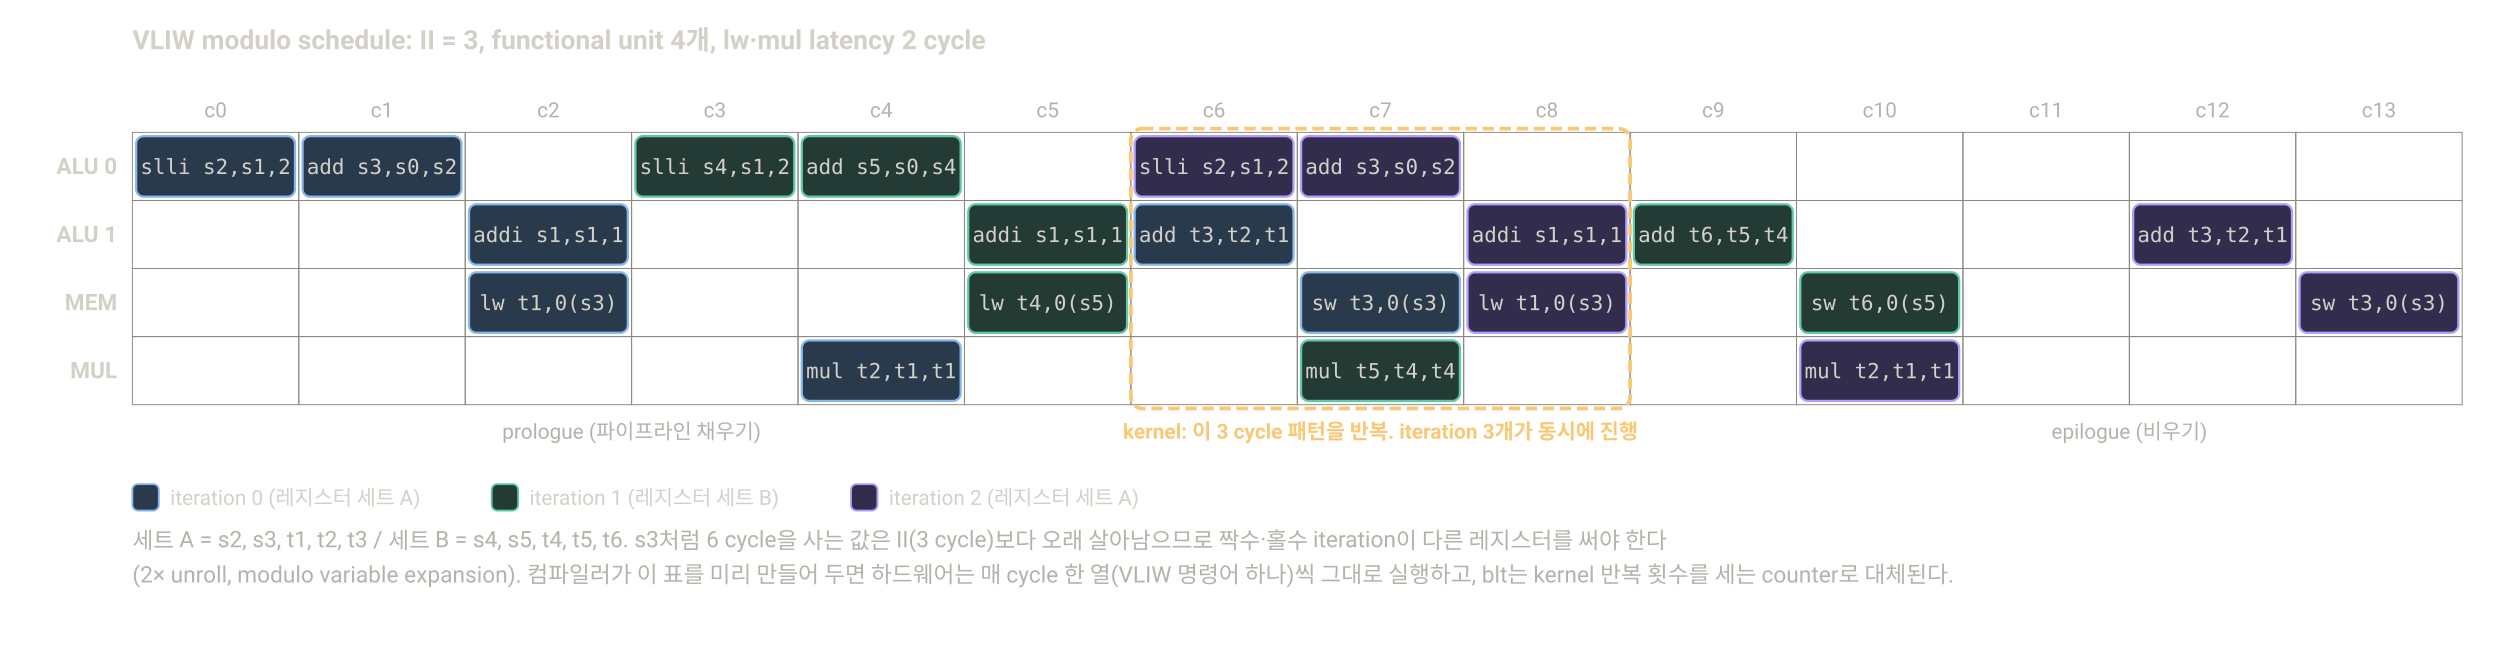
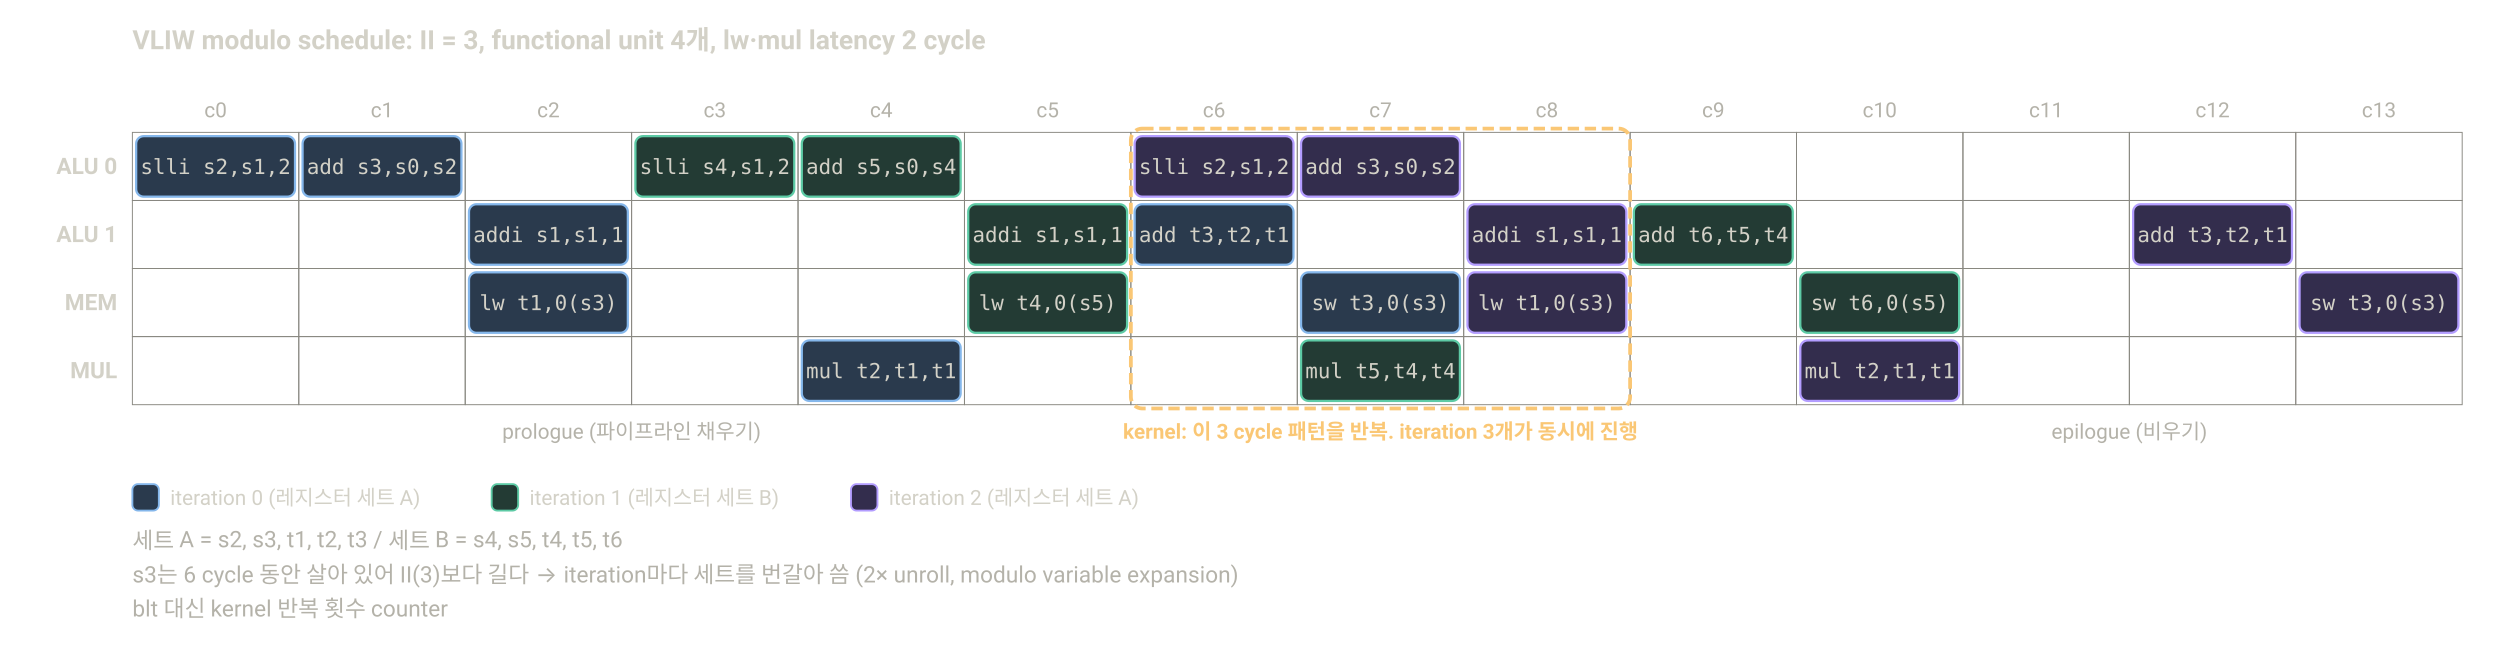
<svg xmlns="http://www.w3.org/2000/svg" viewBox="0 0 1322 344" font-family="-apple-system, 'Segoe UI', Roboto, 'Apple SD Gothic Neo', 'Malgun Gothic', sans-serif" font-size="12">
  <text x="70" y="26" font-size="14" font-weight="600" fill="#D3D1C7">VLIW modulo schedule: II = 3, functional unit 4개, lw·mul latency 2 cycle</text>
  <text x="114.0" y="62" text-anchor="middle" fill="#B4B2A9" font-size="11">c0</text>
  <text x="202.0" y="62" text-anchor="middle" fill="#B4B2A9" font-size="11">c1</text>
  <text x="290.0" y="62" text-anchor="middle" fill="#B4B2A9" font-size="11">c2</text>
  <text x="378.0" y="62" text-anchor="middle" fill="#B4B2A9" font-size="11">c3</text>
  <text x="466.0" y="62" text-anchor="middle" fill="#B4B2A9" font-size="11">c4</text>
  <text x="554.0" y="62" text-anchor="middle" fill="#B4B2A9" font-size="11">c5</text>
  <text x="642.0" y="62" text-anchor="middle" fill="#B4B2A9" font-size="11">c6</text>
  <text x="730.0" y="62" text-anchor="middle" fill="#B4B2A9" font-size="11">c7</text>
  <text x="818.0" y="62" text-anchor="middle" fill="#B4B2A9" font-size="11">c8</text>
  <text x="906.0" y="62" text-anchor="middle" fill="#B4B2A9" font-size="11">c9</text>
  <text x="994.0" y="62" text-anchor="middle" fill="#B4B2A9" font-size="11">c10</text>
  <text x="1082.0" y="62" text-anchor="middle" fill="#B4B2A9" font-size="11">c11</text>
  <text x="1170.0" y="62" text-anchor="middle" fill="#B4B2A9" font-size="11">c12</text>
  <text x="1258.0" y="62" text-anchor="middle" fill="#B4B2A9" font-size="11">c13</text>
  <text x="62" y="92.0" text-anchor="end" fill="#D3D1C7" font-weight="600">ALU 0</text>
  <rect x="70" y="70" width="88" height="36" fill="none" stroke="#888780" stroke-width="0.5" />
  <rect x="158" y="70" width="88" height="36" fill="none" stroke="#888780" stroke-width="0.5" />
  <rect x="246" y="70" width="88" height="36" fill="none" stroke="#888780" stroke-width="0.5" />
  <rect x="334" y="70" width="88" height="36" fill="none" stroke="#888780" stroke-width="0.5" />
  <rect x="422" y="70" width="88" height="36" fill="none" stroke="#888780" stroke-width="0.5" />
  <rect x="510" y="70" width="88" height="36" fill="none" stroke="#888780" stroke-width="0.5" />
  <rect x="598" y="70" width="88" height="36" fill="none" stroke="#888780" stroke-width="0.5" />
  <rect x="686" y="70" width="88" height="36" fill="none" stroke="#888780" stroke-width="0.5" />
  <rect x="774" y="70" width="88" height="36" fill="none" stroke="#888780" stroke-width="0.5" />
  <rect x="862" y="70" width="88" height="36" fill="none" stroke="#888780" stroke-width="0.5" />
  <rect x="950" y="70" width="88" height="36" fill="none" stroke="#888780" stroke-width="0.5" />
  <rect x="1038" y="70" width="88" height="36" fill="none" stroke="#888780" stroke-width="0.5" />
  <rect x="1126" y="70" width="88" height="36" fill="none" stroke="#888780" stroke-width="0.5" />
  <rect x="1214" y="70" width="88" height="36" fill="none" stroke="#888780" stroke-width="0.5" />
  <text x="62" y="128.0" text-anchor="end" fill="#D3D1C7" font-weight="600">ALU 1</text>
  <rect x="70" y="106" width="88" height="36" fill="none" stroke="#888780" stroke-width="0.5" />
  <rect x="158" y="106" width="88" height="36" fill="none" stroke="#888780" stroke-width="0.5" />
  <rect x="246" y="106" width="88" height="36" fill="none" stroke="#888780" stroke-width="0.5" />
  <rect x="334" y="106" width="88" height="36" fill="none" stroke="#888780" stroke-width="0.5" />
  <rect x="422" y="106" width="88" height="36" fill="none" stroke="#888780" stroke-width="0.5" />
  <rect x="510" y="106" width="88" height="36" fill="none" stroke="#888780" stroke-width="0.5" />
  <rect x="598" y="106" width="88" height="36" fill="none" stroke="#888780" stroke-width="0.5" />
  <rect x="686" y="106" width="88" height="36" fill="none" stroke="#888780" stroke-width="0.5" />
  <rect x="774" y="106" width="88" height="36" fill="none" stroke="#888780" stroke-width="0.5" />
  <rect x="862" y="106" width="88" height="36" fill="none" stroke="#888780" stroke-width="0.5" />
  <rect x="950" y="106" width="88" height="36" fill="none" stroke="#888780" stroke-width="0.5" />
  <rect x="1038" y="106" width="88" height="36" fill="none" stroke="#888780" stroke-width="0.5" />
  <rect x="1126" y="106" width="88" height="36" fill="none" stroke="#888780" stroke-width="0.5" />
  <rect x="1214" y="106" width="88" height="36" fill="none" stroke="#888780" stroke-width="0.5" />
  <text x="62" y="164.0" text-anchor="end" fill="#D3D1C7" font-weight="600">MEM</text>
  <rect x="70" y="142" width="88" height="36" fill="none" stroke="#888780" stroke-width="0.5" />
  <rect x="158" y="142" width="88" height="36" fill="none" stroke="#888780" stroke-width="0.5" />
  <rect x="246" y="142" width="88" height="36" fill="none" stroke="#888780" stroke-width="0.5" />
  <rect x="334" y="142" width="88" height="36" fill="none" stroke="#888780" stroke-width="0.5" />
  <rect x="422" y="142" width="88" height="36" fill="none" stroke="#888780" stroke-width="0.5" />
  <rect x="510" y="142" width="88" height="36" fill="none" stroke="#888780" stroke-width="0.5" />
  <rect x="598" y="142" width="88" height="36" fill="none" stroke="#888780" stroke-width="0.5" />
  <rect x="686" y="142" width="88" height="36" fill="none" stroke="#888780" stroke-width="0.5" />
  <rect x="774" y="142" width="88" height="36" fill="none" stroke="#888780" stroke-width="0.5" />
  <rect x="862" y="142" width="88" height="36" fill="none" stroke="#888780" stroke-width="0.5" />
  <rect x="950" y="142" width="88" height="36" fill="none" stroke="#888780" stroke-width="0.5" />
  <rect x="1038" y="142" width="88" height="36" fill="none" stroke="#888780" stroke-width="0.5" />
  <rect x="1126" y="142" width="88" height="36" fill="none" stroke="#888780" stroke-width="0.5" />
  <rect x="1214" y="142" width="88" height="36" fill="none" stroke="#888780" stroke-width="0.5" />
  <text x="62" y="200.0" text-anchor="end" fill="#D3D1C7" font-weight="600">MUL</text>
  <rect x="70" y="178" width="88" height="36" fill="none" stroke="#888780" stroke-width="0.5" />
  <rect x="158" y="178" width="88" height="36" fill="none" stroke="#888780" stroke-width="0.5" />
  <rect x="246" y="178" width="88" height="36" fill="none" stroke="#888780" stroke-width="0.5" />
  <rect x="334" y="178" width="88" height="36" fill="none" stroke="#888780" stroke-width="0.5" />
  <rect x="422" y="178" width="88" height="36" fill="none" stroke="#888780" stroke-width="0.5" />
  <rect x="510" y="178" width="88" height="36" fill="none" stroke="#888780" stroke-width="0.5" />
  <rect x="598" y="178" width="88" height="36" fill="none" stroke="#888780" stroke-width="0.5" />
  <rect x="686" y="178" width="88" height="36" fill="none" stroke="#888780" stroke-width="0.5" />
  <rect x="774" y="178" width="88" height="36" fill="none" stroke="#888780" stroke-width="0.5" />
  <rect x="862" y="178" width="88" height="36" fill="none" stroke="#888780" stroke-width="0.5" />
  <rect x="950" y="178" width="88" height="36" fill="none" stroke="#888780" stroke-width="0.5" />
  <rect x="1038" y="178" width="88" height="36" fill="none" stroke="#888780" stroke-width="0.5" />
  <rect x="1126" y="178" width="88" height="36" fill="none" stroke="#888780" stroke-width="0.5" />
  <rect x="1214" y="178" width="88" height="36" fill="none" stroke="#888780" stroke-width="0.5" />
  <rect x="72" y="72" width="84" height="32" rx="4" fill="#2A3A4D" stroke="#85B7EB" stroke-width="1.2" />
  <text x="114.0" y="92.0" text-anchor="middle" font-family="ui-monospace, Menlo, Consolas, monospace" font-size="11" fill="#D3D1C7">slli s2,s1,2</text>
  <rect x="160" y="72" width="84" height="32" rx="4" fill="#2A3A4D" stroke="#85B7EB" stroke-width="1.2" />
  <text x="202.0" y="92.0" text-anchor="middle" font-family="ui-monospace, Menlo, Consolas, monospace" font-size="11" fill="#D3D1C7">add s3,s0,s2</text>
  <rect x="248" y="144" width="84" height="32" rx="4" fill="#2A3A4D" stroke="#85B7EB" stroke-width="1.2" />
  <text x="290.0" y="164.0" text-anchor="middle" font-family="ui-monospace, Menlo, Consolas, monospace" font-size="11" fill="#D3D1C7">lw t1,0(s3)</text>
  <rect x="248" y="108" width="84" height="32" rx="4" fill="#2A3A4D" stroke="#85B7EB" stroke-width="1.2" />
  <text x="290.0" y="128.0" text-anchor="middle" font-family="ui-monospace, Menlo, Consolas, monospace" font-size="11" fill="#D3D1C7">addi s1,s1,1</text>
  <rect x="424" y="180" width="84" height="32" rx="4" fill="#2A3A4D" stroke="#85B7EB" stroke-width="1.2" />
  <text x="466.0" y="200.0" text-anchor="middle" font-family="ui-monospace, Menlo, Consolas, monospace" font-size="11" fill="#D3D1C7">mul t2,t1,t1</text>
  <rect x="600" y="108" width="84" height="32" rx="4" fill="#2A3A4D" stroke="#85B7EB" stroke-width="1.2" />
  <text x="642.0" y="128.0" text-anchor="middle" font-family="ui-monospace, Menlo, Consolas, monospace" font-size="11" fill="#D3D1C7">add t3,t2,t1</text>
  <rect x="688" y="144" width="84" height="32" rx="4" fill="#2A3A4D" stroke="#85B7EB" stroke-width="1.2" />
  <text x="730.0" y="164.0" text-anchor="middle" font-family="ui-monospace, Menlo, Consolas, monospace" font-size="11" fill="#D3D1C7">sw t3,0(s3)</text>
  <rect x="336" y="72" width="84" height="32" rx="4" fill="#233B34" stroke="#5DCAA5" stroke-width="1.2" />
  <text x="378.0" y="92.0" text-anchor="middle" font-family="ui-monospace, Menlo, Consolas, monospace" font-size="11" fill="#D3D1C7">slli s4,s1,2</text>
  <rect x="424" y="72" width="84" height="32" rx="4" fill="#233B34" stroke="#5DCAA5" stroke-width="1.2" />
  <text x="466.0" y="92.0" text-anchor="middle" font-family="ui-monospace, Menlo, Consolas, monospace" font-size="11" fill="#D3D1C7">add s5,s0,s4</text>
  <rect x="512" y="144" width="84" height="32" rx="4" fill="#233B34" stroke="#5DCAA5" stroke-width="1.2" />
  <text x="554.0" y="164.0" text-anchor="middle" font-family="ui-monospace, Menlo, Consolas, monospace" font-size="11" fill="#D3D1C7">lw t4,0(s5)</text>
  <rect x="512" y="108" width="84" height="32" rx="4" fill="#233B34" stroke="#5DCAA5" stroke-width="1.2" />
  <text x="554.0" y="128.0" text-anchor="middle" font-family="ui-monospace, Menlo, Consolas, monospace" font-size="11" fill="#D3D1C7">addi s1,s1,1</text>
  <rect x="688" y="180" width="84" height="32" rx="4" fill="#233B34" stroke="#5DCAA5" stroke-width="1.2" />
  <text x="730.0" y="200.0" text-anchor="middle" font-family="ui-monospace, Menlo, Consolas, monospace" font-size="11" fill="#D3D1C7">mul t5,t4,t4</text>
  <rect x="864" y="108" width="84" height="32" rx="4" fill="#233B34" stroke="#5DCAA5" stroke-width="1.2" />
  <text x="906.0" y="128.0" text-anchor="middle" font-family="ui-monospace, Menlo, Consolas, monospace" font-size="11" fill="#D3D1C7">add t6,t5,t4</text>
  <rect x="952" y="144" width="84" height="32" rx="4" fill="#233B34" stroke="#5DCAA5" stroke-width="1.2" />
  <text x="994.0" y="164.0" text-anchor="middle" font-family="ui-monospace, Menlo, Consolas, monospace" font-size="11" fill="#D3D1C7">sw t6,0(s5)</text>
  <rect x="600" y="72" width="84" height="32" rx="4" fill="#332D4D" stroke="#B39DFF" stroke-width="1.2" />
  <text x="642.0" y="92.0" text-anchor="middle" font-family="ui-monospace, Menlo, Consolas, monospace" font-size="11" fill="#D3D1C7">slli s2,s1,2</text>
  <rect x="688" y="72" width="84" height="32" rx="4" fill="#332D4D" stroke="#B39DFF" stroke-width="1.2" />
  <text x="730.0" y="92.0" text-anchor="middle" font-family="ui-monospace, Menlo, Consolas, monospace" font-size="11" fill="#D3D1C7">add s3,s0,s2</text>
  <rect x="776" y="144" width="84" height="32" rx="4" fill="#332D4D" stroke="#B39DFF" stroke-width="1.2" />
  <text x="818.0" y="164.0" text-anchor="middle" font-family="ui-monospace, Menlo, Consolas, monospace" font-size="11" fill="#D3D1C7">lw t1,0(s3)</text>
  <rect x="776" y="108" width="84" height="32" rx="4" fill="#332D4D" stroke="#B39DFF" stroke-width="1.2" />
  <text x="818.0" y="128.0" text-anchor="middle" font-family="ui-monospace, Menlo, Consolas, monospace" font-size="11" fill="#D3D1C7">addi s1,s1,1</text>
  <rect x="952" y="180" width="84" height="32" rx="4" fill="#332D4D" stroke="#B39DFF" stroke-width="1.2" />
  <text x="994.0" y="200.0" text-anchor="middle" font-family="ui-monospace, Menlo, Consolas, monospace" font-size="11" fill="#D3D1C7">mul t2,t1,t1</text>
  <rect x="1128" y="108" width="84" height="32" rx="4" fill="#332D4D" stroke="#B39DFF" stroke-width="1.2" />
  <text x="1170.0" y="128.0" text-anchor="middle" font-family="ui-monospace, Menlo, Consolas, monospace" font-size="11" fill="#D3D1C7">add t3,t2,t1</text>
  <rect x="1216" y="144" width="84" height="32" rx="4" fill="#332D4D" stroke="#B39DFF" stroke-width="1.2" />
  <text x="1258.0" y="164.0" text-anchor="middle" font-family="ui-monospace, Menlo, Consolas, monospace" font-size="11" fill="#D3D1C7">sw t3,0(s3)</text>
  <rect x="598" y="68" width="264" height="148" rx="6" fill="none" stroke="#FAC775" stroke-width="2" stroke-dasharray="6 3" />
  <text x="730.0" y="232" text-anchor="middle" fill="#FAC775" font-size="11" font-weight="600">kernel: 이 3 cycle 패턴을 반복. iteration 3개가 동시에 진행</text>
  <text x="334" y="232" text-anchor="middle" fill="#B4B2A9" font-size="11">prologue (파이프라인 채우기)</text>
  <text x="1126" y="232" text-anchor="middle" fill="#B4B2A9" font-size="11">epilogue (비우기)</text>
  <rect x="70" y="256" width="14" height="14" rx="3" fill="#2A3A4D" stroke="#85B7EB" />
  <text x="90" y="267" fill="#D3D1C7" font-size="11">iteration 0 (레지스터 세트 A)</text>
  <rect x="260" y="256" width="14" height="14" rx="3" fill="#233B34" stroke="#5DCAA5" />
  <text x="280" y="267" fill="#D3D1C7" font-size="11">iteration 1 (레지스터 세트 B)</text>
  <rect x="450" y="256" width="14" height="14" rx="3" fill="#332D4D" stroke="#B39DFF" />
  <text x="470" y="267" fill="#D3D1C7" font-size="11">iteration 2 (레지스터 세트 A)</text>
-   <text x="70" y="290" fill="#B4B2A9" font-size="12">세트 A = s2, s3, t1, t2, t3 / 세트 B = s4, s5, t4, t5, t6. s3처럼 6 cycle을 사는 값은 II(3 cycle)보다 오래 살아남으므로 짝수·홀수 iteration이 다른 레지스터를 써야 한다</text>
-   <text x="70" y="308" fill="#B4B2A9" font-size="12">(2× unroll, modulo variable expansion). 컴파일러가 이 표를 미리 만들어 두면 하드웨어는 매 cycle 한 열(VLIW 명령어 하나)씩 그대로 실행하고, blt는 kernel 반복 횟수를 세는 counter로 대체된다.</text>
+   <text x="70" y="290" fill="#B4B2A9" font-size="12">세트 A = s2, s3, t1, t2, t3 / 세트 B = s4, s5, t4, t5, t6</text>
+   <text x="70" y="308" fill="#B4B2A9" font-size="12">s3는 6 cycle 동안 살아 있어 II(3)보다 길다 → iteration마다 세트를 번갈아 씀 (2× unroll, modulo variable expansion)</text>
+   <text x="70" y="326" fill="#B4B2A9" font-size="12">blt 대신 kernel 반복 횟수 counter</text>
</svg>
